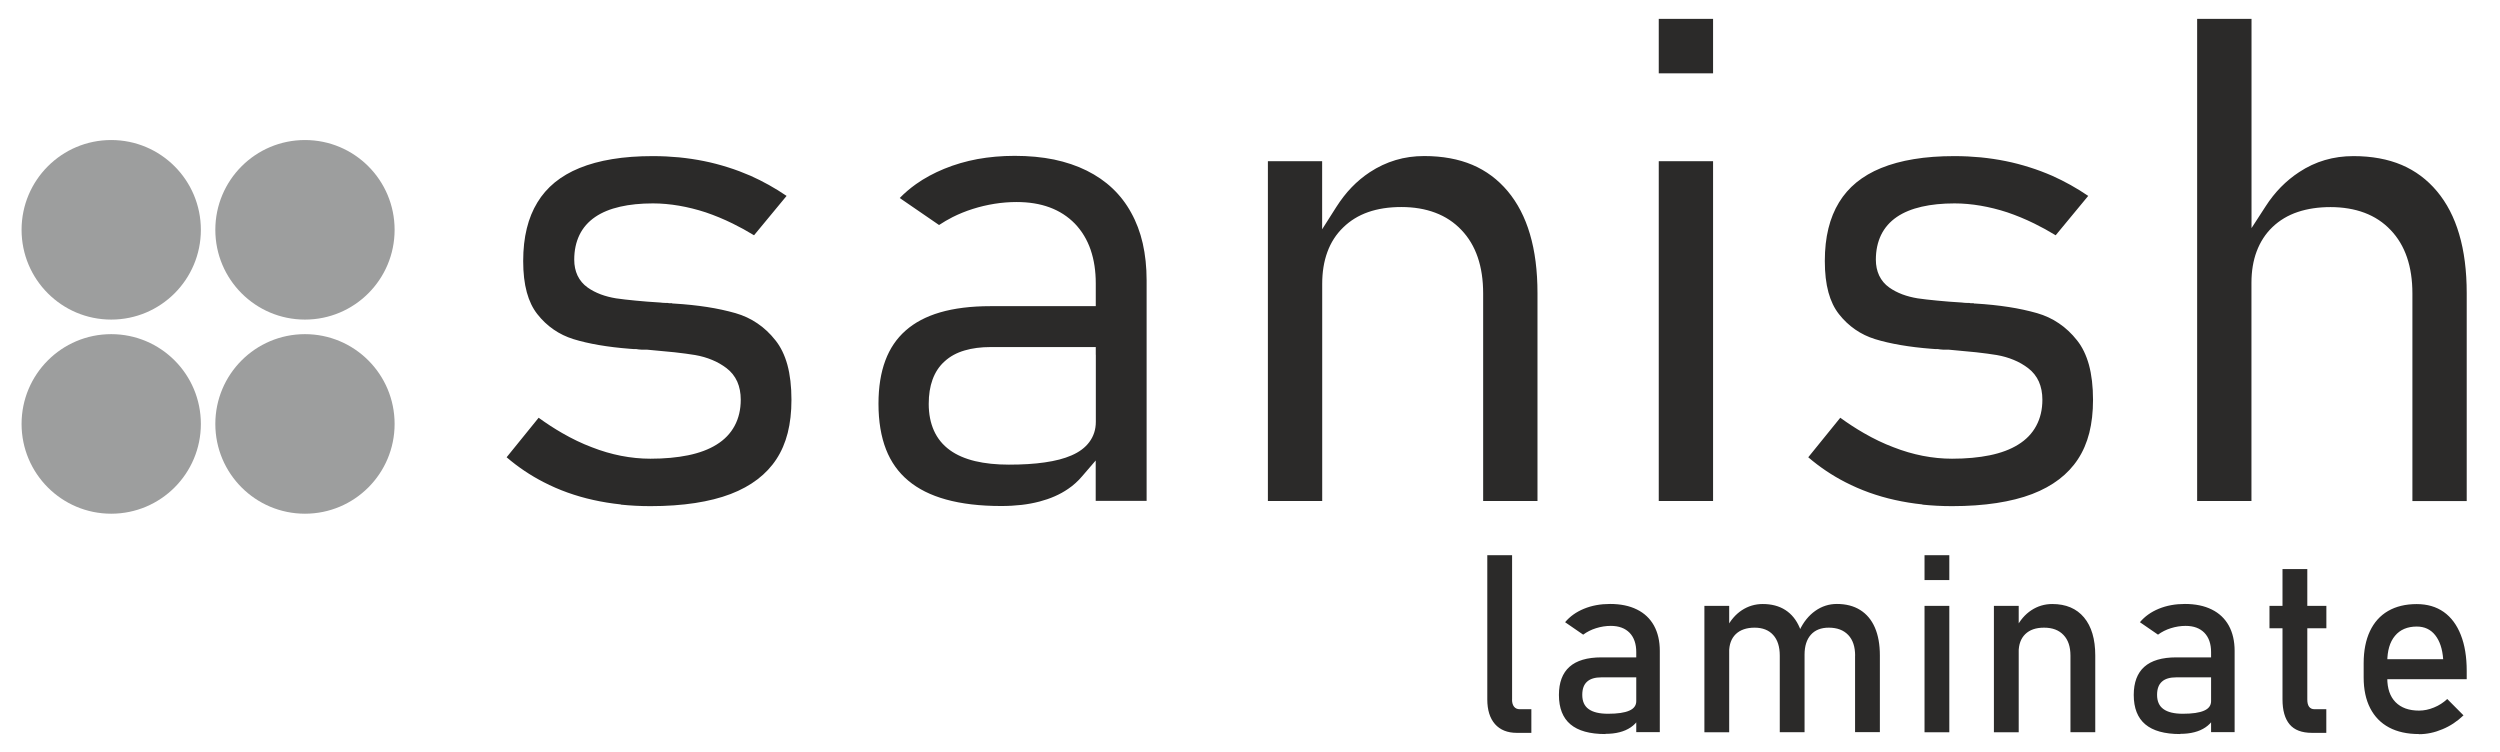
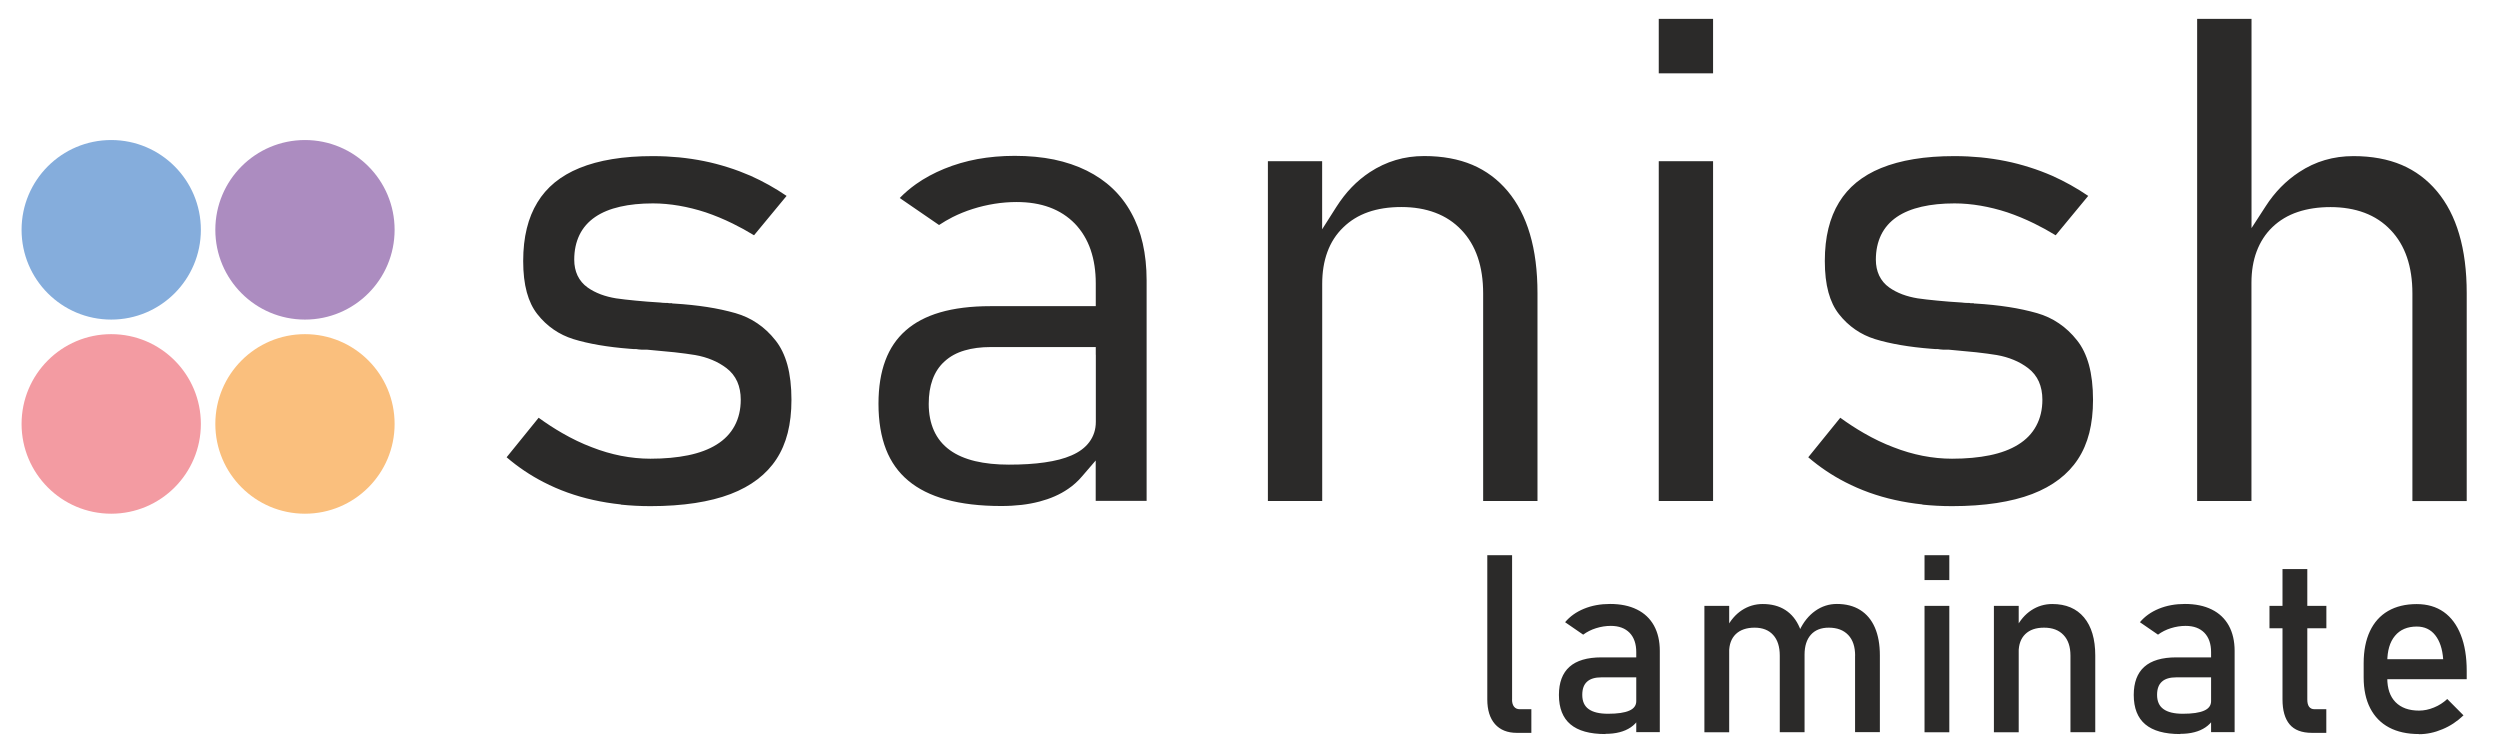
<svg xmlns="http://www.w3.org/2000/svg" width="153" height="46" viewBox="0 0 153 46" fill="none">
  <path d="M137.789 1.153H134.465V30.661H137.789V17.31C137.789 16.596 137.894 15.955 138.107 15.387C138.325 14.806 138.647 14.307 139.077 13.895C139.508 13.484 140.023 13.174 140.627 12.972C141.215 12.775 141.883 12.674 142.631 12.674C143.38 12.674 144.093 12.791 144.704 13.021C145.328 13.255 145.864 13.609 146.31 14.081C147.196 15.008 147.639 16.302 147.639 17.963V30.665H150.963V17.943C150.963 16.576 150.81 15.371 150.5 14.327C150.199 13.299 149.744 12.424 149.14 11.703C148.54 10.989 147.824 10.453 146.983 10.094C146.133 9.735 145.147 9.554 144.032 9.554C143.416 9.554 142.837 9.634 142.285 9.796C141.734 9.957 141.207 10.203 140.708 10.533C140.305 10.796 139.935 11.102 139.593 11.448C139.25 11.799 138.936 12.19 138.655 12.63L137.793 13.96V1.153H137.789ZM117.652 30.883C118.228 30.943 118.835 30.976 119.467 30.976C120.462 30.976 121.371 30.911 122.192 30.786C123.001 30.661 123.73 30.48 124.37 30.234C125.002 29.992 125.549 29.69 126.02 29.331C126.483 28.976 126.865 28.569 127.171 28.101C127.481 27.63 127.711 27.094 127.864 26.497C128.017 25.892 128.093 25.215 128.093 24.469C128.093 23.651 128.008 22.933 127.843 22.325C127.678 21.732 127.437 21.232 127.115 20.829C126.785 20.41 126.415 20.063 126.008 19.789C125.602 19.511 125.155 19.305 124.668 19.164C124.14 19.015 123.561 18.886 122.933 18.789C122.309 18.693 121.629 18.62 120.884 18.576H120.824L120.775 18.555H120.594C120.558 18.543 120.518 18.539 120.482 18.539C120.449 18.539 120.417 18.539 120.377 18.539C120.325 18.539 120.268 18.539 120.208 18.531C120.168 18.531 120.119 18.523 120.071 18.515C119.524 18.483 119.021 18.443 118.566 18.398C118.087 18.354 117.692 18.306 117.378 18.261H117.374C117.032 18.205 116.714 18.124 116.424 18.015C116.127 17.902 115.861 17.765 115.623 17.596C115.35 17.403 115.144 17.157 115.004 16.862C114.871 16.576 114.802 16.254 114.802 15.891C114.802 15.322 114.911 14.823 115.12 14.383C115.338 13.936 115.66 13.569 116.09 13.275C116.501 12.996 117.008 12.787 117.612 12.65C118.191 12.517 118.864 12.448 119.62 12.448C120.144 12.448 120.675 12.497 121.218 12.589C121.754 12.682 122.297 12.815 122.848 12.996C123.396 13.182 123.947 13.408 124.503 13.682C124.937 13.895 125.372 14.133 125.807 14.399L127.799 11.989C127.087 11.505 126.354 11.098 125.597 10.759C125.151 10.566 124.688 10.388 124.209 10.239C123.726 10.086 123.239 9.957 122.752 9.86C122.257 9.759 121.746 9.683 121.218 9.63C120.707 9.582 120.176 9.554 119.616 9.554C118.703 9.554 117.873 9.614 117.125 9.739C116.384 9.86 115.716 10.042 115.124 10.284C114.549 10.517 114.042 10.816 113.611 11.166C113.184 11.517 112.83 11.924 112.548 12.388C112.263 12.855 112.045 13.383 111.9 13.976C111.751 14.577 111.679 15.242 111.679 15.976C111.679 16.709 111.751 17.346 111.9 17.89C112.045 18.419 112.258 18.862 112.544 19.225C112.838 19.6 113.172 19.914 113.542 20.168C113.909 20.422 114.311 20.616 114.75 20.753C115.217 20.898 115.744 21.019 116.328 21.119C116.899 21.216 117.523 21.293 118.199 21.345C118.276 21.345 118.348 21.353 118.417 21.361C118.445 21.361 118.481 21.361 118.525 21.361H118.582L118.747 21.385C118.799 21.389 118.852 21.398 118.908 21.398C119 21.401 119.121 21.401 119.238 21.401H119.274C119.89 21.454 120.445 21.506 120.941 21.559C121.428 21.611 121.846 21.672 122.2 21.728C122.575 21.793 122.921 21.893 123.239 22.026C123.565 22.159 123.855 22.329 124.116 22.526C124.41 22.748 124.631 23.026 124.78 23.357C124.921 23.679 124.994 24.05 124.994 24.461C124.994 25.062 124.869 25.594 124.619 26.058C124.37 26.525 124 26.912 123.504 27.215C123.038 27.505 122.458 27.723 121.77 27.864C121.102 28.001 120.333 28.073 119.463 28.073C118.872 28.073 118.272 28.013 117.668 27.896C117.076 27.779 116.477 27.606 115.873 27.368C115.273 27.142 114.669 26.852 114.062 26.501C113.579 26.223 113.1 25.912 112.625 25.566L110.665 27.985C111.365 28.585 112.122 29.093 112.931 29.508C113.402 29.75 113.893 29.964 114.396 30.145C114.907 30.327 115.43 30.48 115.966 30.597C116.505 30.718 117.068 30.81 117.652 30.871V30.883ZM104.84 9.864H101.516V30.661H104.84V9.864ZM104.84 1.153H101.516V4.487H104.84V1.153ZM80.919 9.864H77.595V30.661H80.919V17.37C80.919 16.649 81.024 16 81.234 15.427C81.447 14.839 81.773 14.335 82.204 13.92C83.057 13.085 84.236 12.67 85.762 12.67C86.534 12.67 87.223 12.787 87.835 13.017C88.458 13.251 88.994 13.605 89.441 14.077C90.326 15.004 90.769 16.298 90.769 17.959V30.661H94.094V17.939C94.094 16.572 93.941 15.367 93.631 14.323C93.329 13.295 92.874 12.42 92.27 11.698C91.67 10.985 90.954 10.449 90.113 10.09C89.263 9.731 88.277 9.55 87.162 9.55C86.55 9.55 85.967 9.63 85.415 9.796C84.864 9.961 84.337 10.207 83.834 10.537C83.435 10.8 83.061 11.11 82.719 11.465C82.377 11.819 82.067 12.223 81.781 12.67L80.915 14.033V9.864H80.919ZM67.065 21.708V25.812C67.065 26.283 66.933 26.695 66.667 27.053C66.417 27.392 66.051 27.666 65.572 27.872C65.133 28.065 64.59 28.206 63.938 28.299C63.306 28.392 62.573 28.436 61.74 28.436C60.967 28.436 60.279 28.363 59.683 28.222C59.063 28.073 58.544 27.847 58.134 27.549C57.699 27.235 57.373 26.836 57.156 26.352C56.946 25.88 56.838 25.336 56.838 24.719C56.838 24.159 56.914 23.663 57.071 23.232C57.236 22.78 57.482 22.405 57.82 22.107C58.146 21.809 58.552 21.587 59.039 21.446C59.502 21.309 60.033 21.24 60.633 21.24H67.061V21.708H67.065ZM66.751 15.302C66.957 15.903 67.061 16.588 67.061 17.346V18.737H60.613C59.426 18.737 58.395 18.866 57.526 19.12C56.677 19.37 55.976 19.741 55.421 20.233C54.873 20.716 54.459 21.325 54.185 22.059C53.903 22.808 53.763 23.695 53.763 24.711C53.763 25.788 53.919 26.719 54.225 27.505C54.527 28.275 54.982 28.912 55.582 29.412C56.19 29.924 56.962 30.311 57.896 30.569C58.85 30.834 59.977 30.968 61.277 30.968C61.72 30.968 62.135 30.943 62.525 30.899C62.907 30.855 63.266 30.786 63.604 30.698H63.608C63.942 30.609 64.256 30.504 64.546 30.375C64.844 30.246 65.117 30.093 65.371 29.919C65.532 29.811 65.685 29.69 65.826 29.561C65.962 29.44 66.099 29.299 66.232 29.141L67.057 28.182V30.653H70.173V17.157C70.173 16.338 70.092 15.585 69.935 14.891C69.778 14.206 69.541 13.581 69.227 13.017C68.921 12.456 68.538 11.96 68.088 11.533C67.633 11.102 67.106 10.739 66.506 10.441C65.898 10.138 65.23 9.917 64.505 9.763C63.773 9.614 62.972 9.538 62.098 9.538C61.297 9.538 60.541 9.606 59.824 9.735C59.112 9.868 58.432 10.066 57.783 10.332C57.148 10.594 56.572 10.904 56.061 11.267C55.699 11.525 55.364 11.811 55.063 12.118L57.47 13.771C57.731 13.597 58.009 13.436 58.299 13.287C58.685 13.093 59.1 12.924 59.534 12.787C59.965 12.65 60.408 12.545 60.863 12.472C61.318 12.4 61.768 12.364 62.215 12.364C62.968 12.364 63.64 12.472 64.232 12.69C64.835 12.912 65.351 13.246 65.785 13.69C66.212 14.137 66.534 14.669 66.747 15.286L66.751 15.302ZM37.996 30.883C38.572 30.943 39.18 30.976 39.812 30.976C40.806 30.976 41.716 30.911 42.537 30.786C43.346 30.661 44.074 30.48 44.714 30.234C45.346 29.992 45.894 29.69 46.364 29.331C46.827 28.976 47.21 28.569 47.516 28.101C47.826 27.63 48.055 27.094 48.208 26.497C48.361 25.892 48.437 25.215 48.437 24.469C48.437 23.651 48.353 22.933 48.188 22.325C48.023 21.732 47.781 21.232 47.459 20.829C47.129 20.41 46.759 20.063 46.352 19.789C45.946 19.511 45.499 19.305 45.012 19.164C44.485 19.015 43.905 18.886 43.277 18.789C42.653 18.693 41.973 18.62 41.228 18.576H41.168L41.12 18.555H40.939C40.903 18.543 40.862 18.539 40.826 18.539C40.794 18.539 40.762 18.539 40.721 18.539C40.669 18.539 40.613 18.539 40.552 18.531C40.512 18.531 40.464 18.523 40.411 18.515C39.864 18.483 39.361 18.443 38.906 18.398C38.427 18.354 38.033 18.306 37.719 18.261H37.715C37.373 18.205 37.055 18.124 36.765 18.015C36.467 17.902 36.201 17.765 35.964 17.596C35.69 17.403 35.485 17.157 35.344 16.862C35.211 16.576 35.143 16.254 35.143 15.891C35.143 15.322 35.251 14.823 35.461 14.383C35.678 13.936 36 13.569 36.431 13.275C36.841 12.996 37.348 12.787 37.952 12.65C38.532 12.517 39.204 12.448 39.961 12.448C40.484 12.448 41.015 12.497 41.559 12.589C42.094 12.682 42.637 12.815 43.189 12.996C43.736 13.182 44.288 13.408 44.843 13.682C45.278 13.895 45.712 14.133 46.147 14.399L48.139 11.989C47.427 11.505 46.694 11.098 45.938 10.759C45.491 10.566 45.028 10.388 44.549 10.239C44.066 10.086 43.579 9.957 43.092 9.86C42.597 9.759 42.086 9.683 41.559 9.63C41.047 9.582 40.516 9.554 39.957 9.554C39.043 9.554 38.214 9.614 37.465 9.739C36.724 9.86 36.056 10.042 35.465 10.284C34.889 10.517 34.382 10.816 33.951 11.166C33.525 11.517 33.17 11.924 32.889 12.388C32.603 12.855 32.386 13.383 32.241 13.976C32.092 14.577 32.019 15.242 32.019 15.976C32.019 16.709 32.092 17.346 32.241 17.89C32.386 18.419 32.599 18.862 32.885 19.225C33.178 19.6 33.513 19.914 33.883 20.168C34.249 20.422 34.652 20.616 35.09 20.753C35.557 20.898 36.084 21.019 36.668 21.119C37.24 21.216 37.864 21.293 38.54 21.345C38.62 21.345 38.689 21.353 38.757 21.361C38.785 21.361 38.822 21.361 38.866 21.361H38.922L39.087 21.385C39.139 21.389 39.192 21.398 39.248 21.398C39.341 21.401 39.462 21.401 39.578 21.401H39.614C40.23 21.454 40.786 21.506 41.281 21.559C41.768 21.611 42.187 21.672 42.541 21.728C42.915 21.793 43.261 21.893 43.579 22.026C43.905 22.159 44.195 22.329 44.457 22.526C44.75 22.748 44.972 23.026 45.121 23.357C45.262 23.679 45.334 24.05 45.334 24.461C45.334 25.062 45.209 25.594 44.96 26.058C44.71 26.525 44.34 26.912 43.845 27.215C43.378 27.505 42.798 27.723 42.11 27.864C41.442 28.001 40.673 28.073 39.804 28.073C39.212 28.073 38.612 28.013 38.008 27.896C37.417 27.779 36.817 27.606 36.213 27.368C35.614 27.142 35.01 26.852 34.402 26.501C33.919 26.223 33.44 25.912 32.965 25.566L31.005 27.985C31.705 28.585 32.462 29.093 33.271 29.508C33.742 29.75 34.229 29.964 34.736 30.145C35.247 30.327 35.771 30.48 36.306 30.597C36.845 30.718 37.409 30.81 37.992 30.871L37.996 30.883Z" fill="#2B2A29" />
  <path d="M148.041 44.924C147.329 44.924 146.717 44.791 146.21 44.521C145.703 44.251 145.32 43.855 145.055 43.339C144.789 42.819 144.656 42.195 144.656 41.461V40.59C144.656 39.824 144.785 39.171 145.038 38.631C145.292 38.091 145.662 37.676 146.149 37.393C146.636 37.111 147.22 36.97 147.904 36.97C148.548 36.97 149.1 37.131 149.559 37.454C150.013 37.776 150.36 38.244 150.601 38.857C150.843 39.465 150.963 40.203 150.963 41.058V41.566H145.759V40.344H149.522C149.478 39.715 149.313 39.224 149.035 38.873C148.758 38.522 148.379 38.345 147.908 38.345C147.333 38.345 146.886 38.534 146.572 38.913C146.258 39.288 146.101 39.824 146.101 40.514V41.497C146.101 42.138 146.27 42.63 146.608 42.973C146.946 43.315 147.425 43.489 148.045 43.489C148.351 43.489 148.657 43.424 148.959 43.299C149.261 43.178 149.534 43.001 149.772 42.779L150.766 43.779C150.384 44.146 149.957 44.432 149.478 44.629C149.003 44.831 148.524 44.932 148.045 44.932M138.892 37.079H142.374V38.45H138.892V37.079ZM141.496 44.851C140.873 44.851 140.414 44.678 140.124 44.331C139.834 43.984 139.689 43.477 139.689 42.799V34.826H141.207V42.815C141.207 43.005 141.243 43.15 141.315 43.251C141.392 43.352 141.5 43.404 141.641 43.404H142.37V44.851H141.492H141.496ZM133.426 44.924C132.472 44.924 131.764 44.726 131.293 44.331C130.822 43.936 130.585 43.335 130.585 42.529C130.585 41.767 130.802 41.191 131.233 40.808C131.663 40.425 132.315 40.231 133.189 40.231H135.382L135.487 41.453H133.197C132.798 41.453 132.504 41.538 132.307 41.719C132.11 41.896 132.013 42.162 132.013 42.525C132.013 42.92 132.142 43.21 132.404 43.396C132.661 43.585 133.06 43.682 133.591 43.682C134.171 43.682 134.606 43.618 134.887 43.493C135.173 43.372 135.318 43.174 135.318 42.912L135.471 44.001C135.338 44.21 135.173 44.38 134.976 44.513C134.779 44.646 134.553 44.746 134.296 44.811C134.038 44.879 133.748 44.912 133.426 44.912V44.924ZM135.318 39.909C135.318 39.401 135.181 39.01 134.911 38.728C134.638 38.45 134.259 38.304 133.76 38.304C133.454 38.304 133.153 38.353 132.855 38.446C132.561 38.538 132.299 38.671 132.07 38.841L130.963 38.079C131.257 37.728 131.639 37.454 132.118 37.256C132.597 37.059 133.128 36.962 133.716 36.962C134.356 36.962 134.903 37.075 135.358 37.301C135.817 37.526 136.163 37.857 136.401 38.284C136.638 38.716 136.759 39.232 136.759 39.836V44.807H135.318V39.905V39.909ZM126.712 40.127C126.712 39.578 126.572 39.159 126.286 38.861C126.004 38.562 125.61 38.413 125.098 38.413C124.587 38.413 124.221 38.546 123.947 38.808C123.678 39.07 123.541 39.441 123.541 39.917L123.388 38.425C123.625 37.962 123.935 37.599 124.322 37.345C124.704 37.095 125.131 36.966 125.598 36.966C126.435 36.966 127.083 37.24 127.542 37.788C128 38.337 128.23 39.115 128.23 40.114V44.811H126.712V40.123V40.127ZM122.027 37.079H123.545V44.815H122.027V37.079ZM117.781 37.079H119.298V44.815H117.781V37.079ZM117.781 33.979H119.298V35.499H117.781V33.979ZM108.922 40.127C108.922 39.578 108.789 39.159 108.519 38.861C108.25 38.562 107.871 38.413 107.38 38.413C106.889 38.413 106.503 38.546 106.229 38.808C105.959 39.07 105.822 39.441 105.822 39.917L105.67 38.425C105.907 37.962 106.217 37.599 106.603 37.345C106.986 37.095 107.412 36.966 107.879 36.966C108.419 36.966 108.881 37.087 109.264 37.333C109.646 37.579 109.936 37.938 110.137 38.409C110.339 38.881 110.439 39.453 110.439 40.114V44.811H108.922V40.123V40.127ZM104.309 37.079H105.826V44.815H104.309V37.079ZM113.534 40.127C113.534 39.578 113.394 39.159 113.112 38.861C112.826 38.562 112.432 38.413 111.92 38.413C111.449 38.413 111.083 38.558 110.826 38.845C110.568 39.135 110.439 39.542 110.439 40.066L110.133 38.575C110.375 38.063 110.697 37.667 111.095 37.385C111.494 37.103 111.937 36.962 112.415 36.962C112.971 36.962 113.446 37.083 113.84 37.329C114.235 37.575 114.537 37.934 114.742 38.405C114.947 38.877 115.048 39.449 115.048 40.111V44.807H113.53V40.118L113.534 40.127ZM98.247 44.924C97.293 44.924 96.585 44.726 96.114 44.331C95.643 43.936 95.406 43.335 95.406 42.529C95.406 41.767 95.623 41.191 96.054 40.808C96.484 40.425 97.136 40.231 98.01 40.231H100.203L100.308 41.453H98.018C97.619 41.453 97.326 41.538 97.128 41.719C96.931 41.896 96.835 42.162 96.835 42.525C96.835 42.92 96.963 43.21 97.225 43.396C97.483 43.585 97.881 43.682 98.412 43.682C98.992 43.682 99.427 43.618 99.708 43.493C99.994 43.372 100.139 43.174 100.139 42.912L100.296 44.001C100.163 44.21 99.998 44.38 99.801 44.513C99.604 44.646 99.378 44.746 99.121 44.811C98.863 44.879 98.573 44.912 98.251 44.912L98.247 44.924ZM100.139 39.909C100.139 39.401 100.002 39.01 99.733 38.728C99.459 38.45 99.081 38.304 98.581 38.304C98.275 38.304 97.974 38.353 97.676 38.446C97.382 38.538 97.12 38.671 96.891 38.841L95.784 38.079C96.078 37.728 96.46 37.454 96.939 37.256C97.418 37.059 97.95 36.962 98.537 36.962C99.177 36.962 99.725 37.075 100.179 37.301C100.638 37.526 100.984 37.857 101.222 38.284C101.459 38.716 101.58 39.232 101.58 39.836V44.807H100.139V39.905V39.909ZM92.536 42.815C92.536 43.005 92.58 43.15 92.661 43.251C92.741 43.352 92.858 43.404 93.007 43.404H93.719V44.851H92.83C92.254 44.851 91.807 44.67 91.493 44.315C91.179 43.956 91.022 43.452 91.022 42.803V33.979H92.54V42.815H92.536Z" fill="#2B2A29" />
-   <path fill-rule="evenodd" clip-rule="evenodd" d="M6.806 8.57C9.837 8.57 12.293 11.029 12.293 14.065C12.293 17.1 9.837 19.559 6.806 19.559C3.775 19.559 1.32 17.1 1.32 14.065C1.32 11.029 3.775 8.57 6.806 8.57Z" fill="#9D9E9E" />
-   <path fill-rule="evenodd" clip-rule="evenodd" d="M6.806 20.45C9.837 20.45 12.293 22.909 12.293 25.945C12.293 28.98 9.837 31.439 6.806 31.439C3.775 31.439 1.32 28.98 1.32 25.945C1.32 22.909 3.775 20.45 6.806 20.45Z" fill="#9D9E9E" />
-   <path fill-rule="evenodd" clip-rule="evenodd" d="M18.664 8.57C21.695 8.57 24.15 11.029 24.15 14.065C24.15 17.1 21.695 19.559 18.664 19.559C15.633 19.559 13.178 17.1 13.178 14.065C13.178 11.029 15.633 8.57 18.664 8.57Z" fill="#9D9E9E" />
-   <path fill-rule="evenodd" clip-rule="evenodd" d="M18.664 20.45C21.695 20.45 24.15 22.909 24.15 25.945C24.15 28.98 21.695 31.439 18.664 31.439C15.633 31.439 13.178 28.98 13.178 25.945C13.178 22.909 15.633 20.45 18.664 20.45Z" fill="#9D9E9E" />
+   <path fill-rule="evenodd" clip-rule="evenodd" d="M6.806 8.57C9.837 8.57 12.293 11.029 12.293 14.065C12.293 17.1 9.837 19.559 6.806 19.559C3.775 19.559 1.32 17.1 1.32 14.065C1.32 11.029 3.775 8.57 6.806 8.57Z" fill="#85ADDC" />
+   <path fill-rule="evenodd" clip-rule="evenodd" d="M6.806 20.45C9.837 20.45 12.293 22.909 12.293 25.945C12.293 28.98 9.837 31.439 6.806 31.439C3.775 31.439 1.32 28.98 1.32 25.945C1.32 22.909 3.775 20.45 6.806 20.45Z" fill="#F39BA2" />
+   <path fill-rule="evenodd" clip-rule="evenodd" d="M18.664 8.57C21.695 8.57 24.15 11.029 24.15 14.065C24.15 17.1 21.695 19.559 18.664 19.559C15.633 19.559 13.178 17.1 13.178 14.065C13.178 11.029 15.633 8.57 18.664 8.57Z" fill="#AC8CC0" />
+   <path fill-rule="evenodd" clip-rule="evenodd" d="M18.664 20.45C21.695 20.45 24.15 22.909 24.15 25.945C24.15 28.98 21.695 31.439 18.664 31.439C15.633 31.439 13.178 28.98 13.178 25.945C13.178 22.909 15.633 20.45 18.664 20.45Z" fill="#FABF7D" />
</svg>
